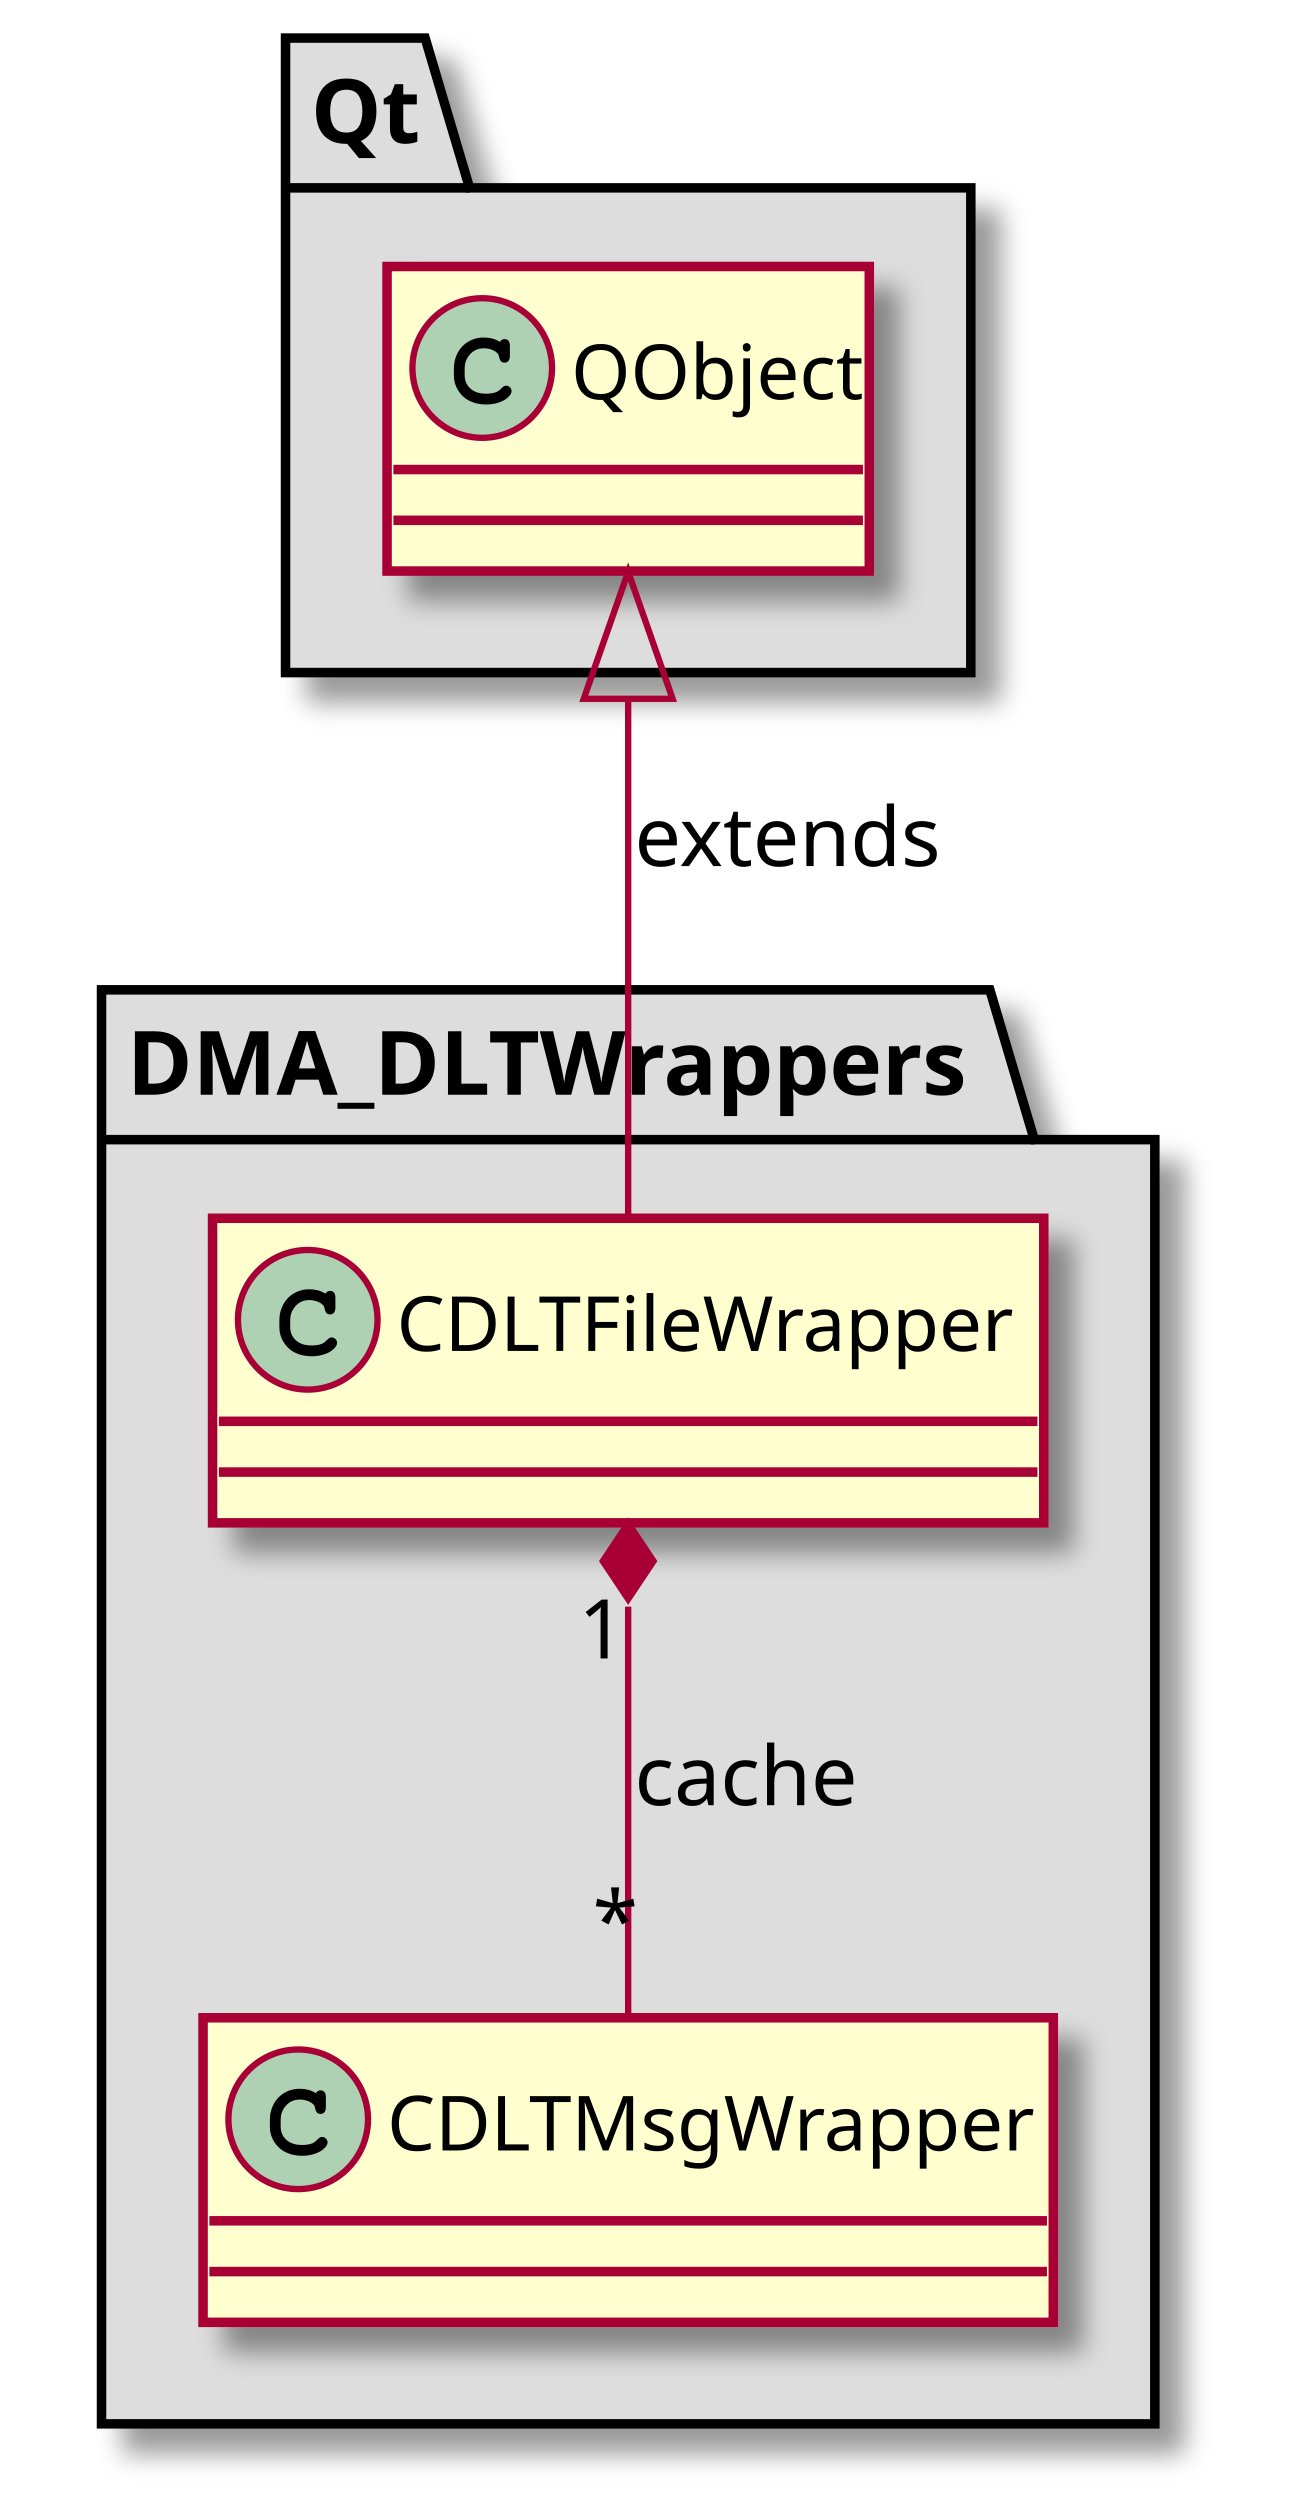
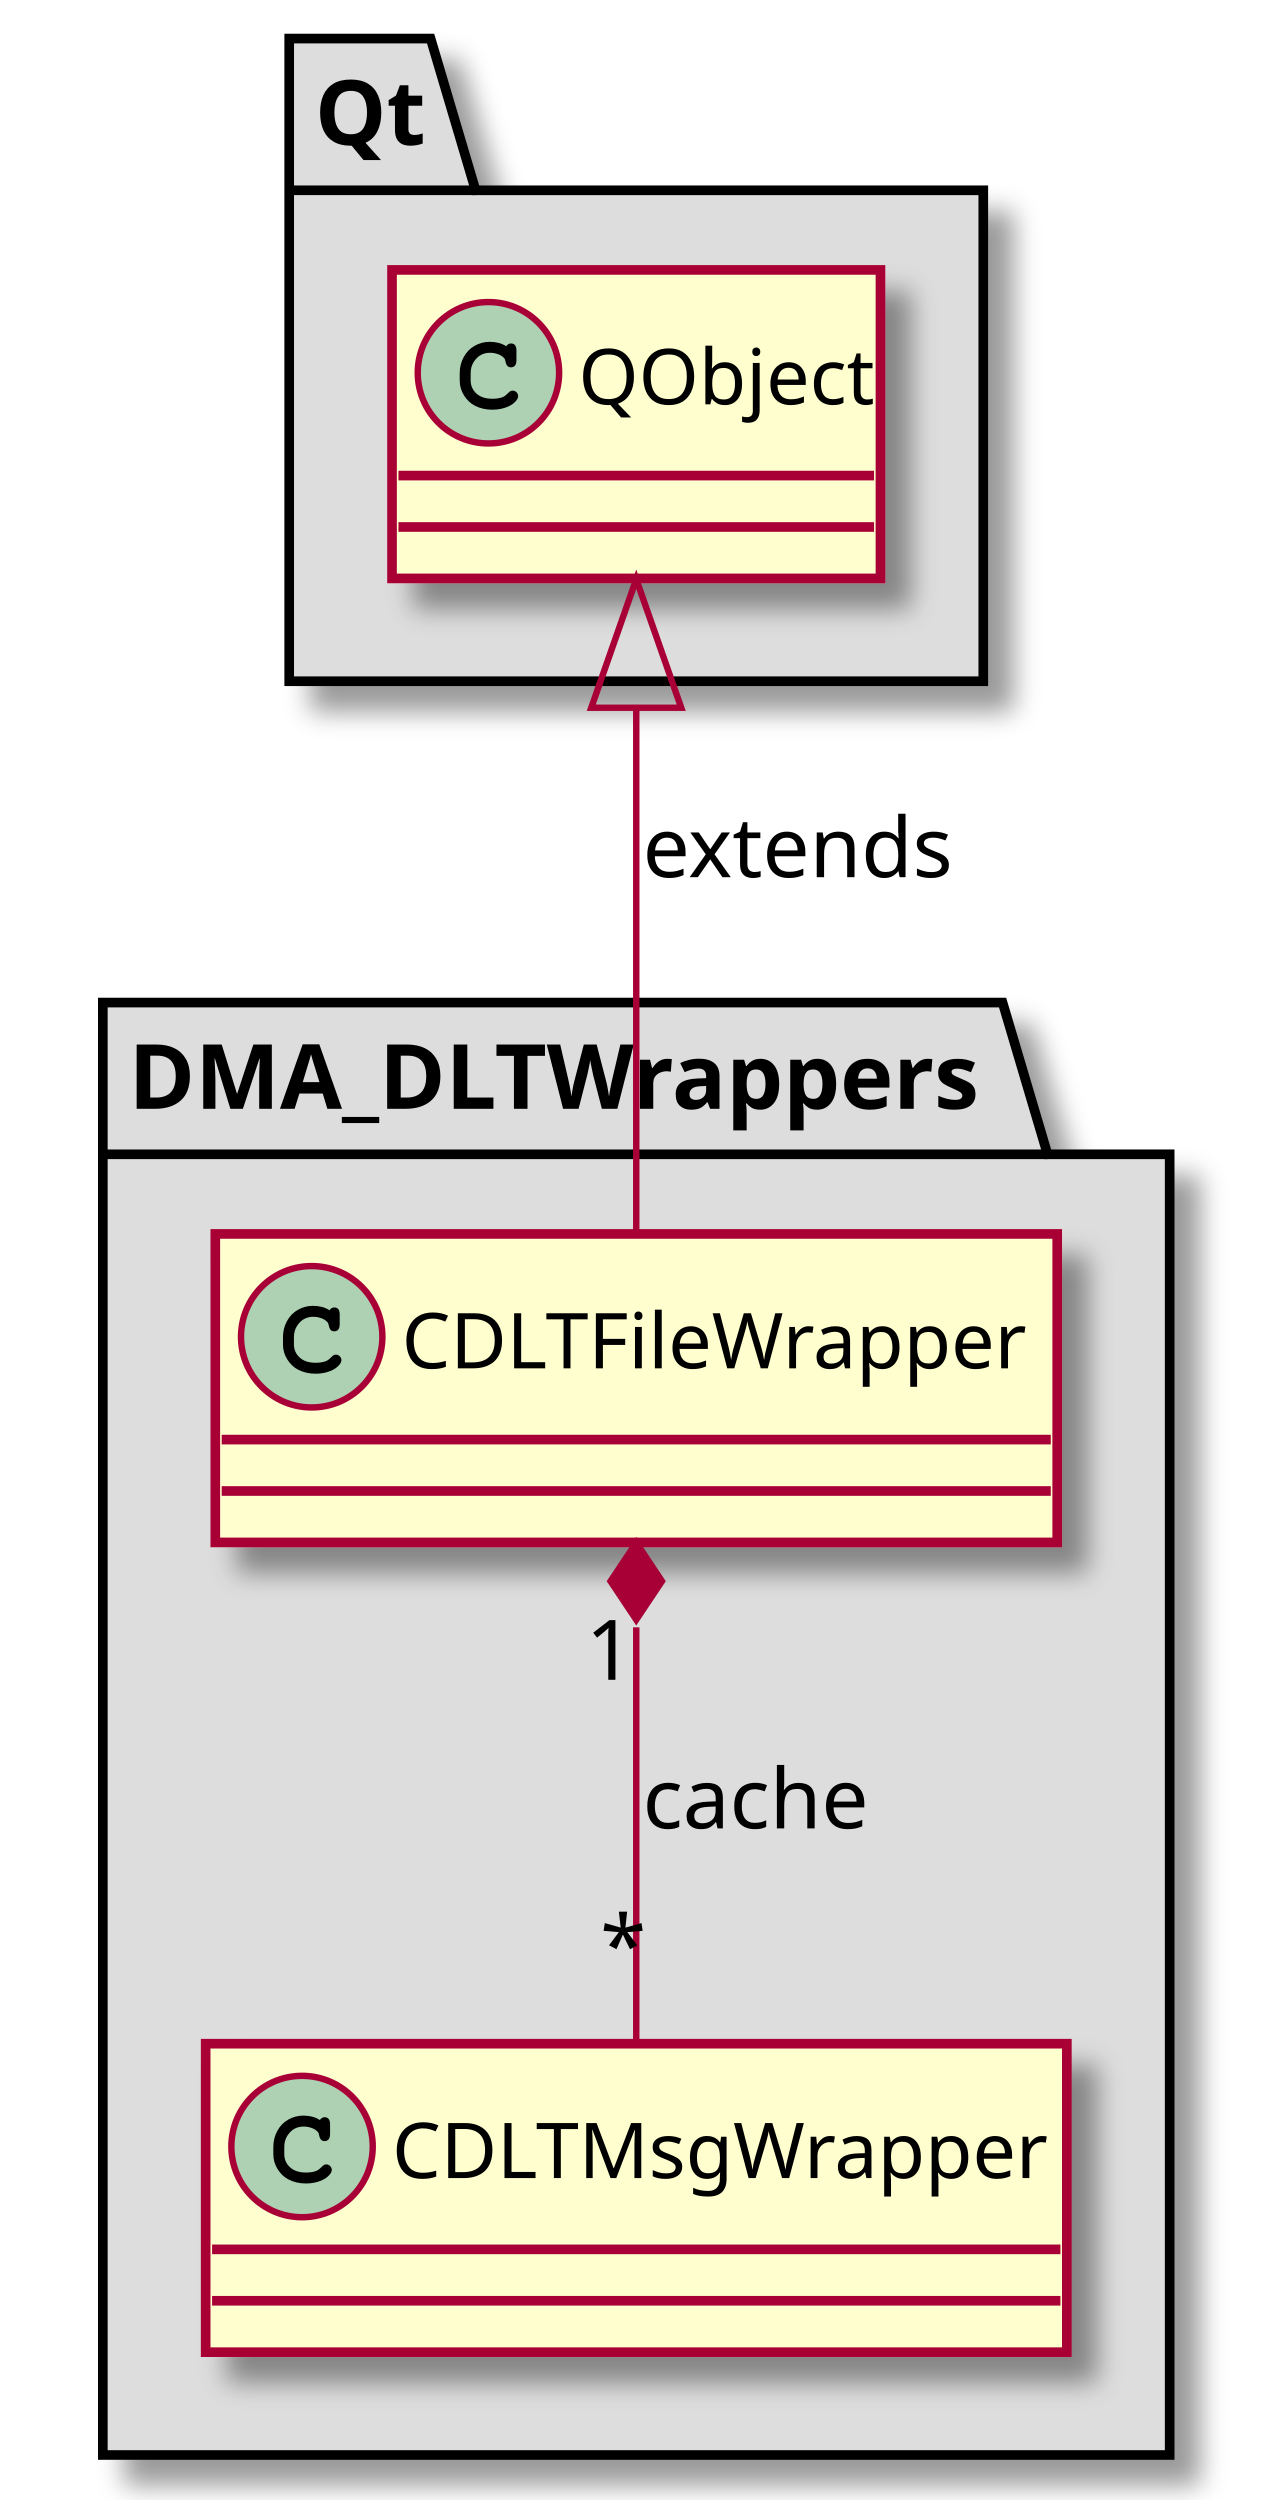
- <svg xmlns="http://www.w3.org/2000/svg" contentScriptType="application/ecmascript" contentStyleType="text/css" height="394px" preserveAspectRatio="none" style="width:204px;height:394px;background:#FEFEFE;" version="1.1" viewBox="0 0 204 394" width="204px" zoomAndPan="magnify">
+ <svg xmlns="http://www.w3.org/2000/svg" contentScriptType="application/ecmascript" contentStyleType="text/css" height="389px" preserveAspectRatio="none" style="width:199px;height:389px;background:#FEFEFE;" version="1.1" viewBox="0 0 199 389" width="199px" zoomAndPan="magnify">
  <defs>
    <filter height="300%" id="f1xoc5bipx719m" width="300%" x="-1" y="-1">
      <feGaussianBlur result="blurOut" stdDeviation="2.0" />
      <feColorMatrix in="blurOut" result="blurOut2" type="matrix" values="0 0 0 0 0 0 0 0 0 0 0 0 0 0 0 0 0 0 .4 0" />
      <feOffset dx="4.0" dy="4.0" in="blurOut2" result="blurOut3" />
      <feBlend in="SourceGraphic" in2="blurOut3" mode="normal" />
    </filter>
  </defs>
  <g>
-     <polygon fill="#DDDDDD" filter="url(#f1xoc5bipx719m)" points="16,156,156,156,163,179.609,182,179.609,182,382,16,382,16,156" style="stroke: #000000; stroke-width: 1.5;" />
-     <line style="stroke: #000000; stroke-width: 1.5;" x1="16" x2="163" y1="179.609" y2="179.609" />
+     <polygon fill="#DDDDDD" filter="url(#f1xoc5bipx719m)" points="16,156,156,156,163,179.609,182,179.609,182,382,16,382,16,156" style="stroke:#000000;stroke-width:1.5;" />
+     <line style="stroke:#000000;stroke-width:1.5;" x1="16" x2="163" y1="179.609" y2="179.609" />
    <text fill="#000000" font-family="sans-serif" font-size="14" font-weight="bold" lengthAdjust="spacingAndGlyphs" textLength="134" x="20" y="172.533">DMA_DLTWrappers</text>
-     <polygon fill="#DDDDDD" filter="url(#f1xoc5bipx719m)" points="45,6,67,6,74,29.609,153,29.609,153,106,45,106,45,6" style="stroke: #000000; stroke-width: 1.5;" />
-     <line style="stroke: #000000; stroke-width: 1.5;" x1="45" x2="74" y1="29.609" y2="29.609" />
+     <polygon fill="#DDDDDD" filter="url(#f1xoc5bipx719m)" points="45,6,67,6,74,29.609,153,29.609,153,106,45,106,45,6" style="stroke:#000000;stroke-width:1.5;" />
+     <line style="stroke:#000000;stroke-width:1.5;" x1="45" x2="74" y1="29.609" y2="29.609" />
    <text fill="#000000" font-family="sans-serif" font-size="14" font-weight="bold" lengthAdjust="spacingAndGlyphs" textLength="16" x="49" y="22.533">Qt</text>
-     <rect codeLine="8" fill="#FEFECE" filter="url(#f1xoc5bipx719m)" height="48" id="CDLTFileWrapper" style="stroke: #A80036; stroke-width: 1.5;" width="131" x="33.5" y="192" />
-     <ellipse cx="48.5" cy="208" fill="#ADD1B2" rx="11" ry="11" style="stroke: #A80036; stroke-width: 1.0;" />
-     <path d="M51.266,203.875 Q51.422,203.656 51.609,203.547 Q51.797,203.438 52.016,203.438 Q52.391,203.438 52.625,203.695 Q52.859,203.953 52.859,204.562 L52.859,206.016 Q52.859,206.625 52.625,206.891 Q52.391,207.156 52.016,207.156 Q51.672,207.156 51.469,206.953 Q51.266,206.766 51.156,206.25 Q51.109,205.891 50.922,205.703 Q50.594,205.328 49.984,205.109 Q49.375,204.891 48.75,204.891 Q47.984,204.891 47.352,205.219 Q46.719,205.547 46.227,206.297 Q45.734,207.047 45.734,208.078 L45.734,209.172 Q45.734,210.406 46.625,211.227 Q47.516,212.047 49.109,212.047 Q50.047,212.047 50.703,211.797 Q51.094,211.641 51.516,211.203 Q51.781,210.938 51.93,210.859 Q52.078,210.781 52.281,210.781 Q52.609,210.781 52.867,211.039 Q53.125,211.297 53.125,211.641 Q53.125,211.984 52.781,212.391 Q52.281,212.969 51.484,213.297 Q50.406,213.75 49.109,213.75 Q47.594,213.75 46.391,213.125 Q45.406,212.625 44.719,211.555 Q44.031,210.484 44.031,209.203 L44.031,208.047 Q44.031,206.719 44.648,205.57 Q45.266,204.422 46.359,203.805 Q47.453,203.188 48.688,203.188 Q49.422,203.188 50.07,203.352 Q50.719,203.516 51.266,203.875 Z " />
+     <rect codeLine="8" fill="#FEFECE" filter="url(#f1xoc5bipx719m)" height="48" id="CDLTFileWrapper" style="stroke:#A80036;stroke-width:1.5;" width="131" x="33.5" y="192" />
+     <ellipse cx="48.5" cy="208" fill="#ADD1B2" rx="11" ry="11" style="stroke:#A80036;stroke-width:1.0;" />
+     <path d="M51.266,203.875 Q51.422,203.656 51.609,203.547 Q51.797,203.438 52.016,203.438 Q52.391,203.438 52.625,203.695 Q52.859,203.953 52.859,204.562 L52.859,206.016 Q52.859,206.625 52.625,206.891 Q52.391,207.156 52.016,207.156 Q51.672,207.156 51.469,206.953 Q51.266,206.766 51.156,206.25 Q51.109,205.891 50.922,205.703 Q50.594,205.328 49.984,205.109 Q49.375,204.891 48.75,204.891 Q47.984,204.891 47.352,205.219 Q46.719,205.547 46.227,206.297 Q45.734,207.047 45.734,208.078 L45.734,209.172 Q45.734,210.406 46.625,211.227 Q47.516,212.047 49.109,212.047 Q50.047,212.047 50.703,211.797 Q51.094,211.641 51.516,211.203 Q51.781,210.938 51.93,210.859 Q52.078,210.781 52.281,210.781 Q52.609,210.781 52.867,211.039 Q53.125,211.297 53.125,211.641 Q53.125,211.984 52.781,212.391 Q52.281,212.969 51.484,213.297 Q50.406,213.75 49.109,213.75 Q47.594,213.75 46.391,213.125 Q45.406,212.625 44.719,211.555 Q44.031,210.484 44.031,209.203 L44.031,208.047 Q44.031,206.719 44.648,205.57 Q45.266,204.422 46.359,203.805 Q47.453,203.188 48.688,203.188 Q49.422,203.188 50.07,203.352 Q50.719,203.516 51.266,203.875 Z " fill="#000000" />
    <text fill="#000000" font-family="sans-serif" font-size="12" lengthAdjust="spacingAndGlyphs" textLength="99" x="62.5" y="212.91">CDLTFileWrapper</text>
-     <line style="stroke: #A80036; stroke-width: 1.5;" x1="34.5" x2="163.5" y1="224" y2="224" />
-     <line style="stroke: #A80036; stroke-width: 1.5;" x1="34.5" x2="163.5" y1="232" y2="232" />
-     <rect codeLine="12" fill="#FEFECE" filter="url(#f1xoc5bipx719m)" height="48" id="CDLTMsgWrapper" style="stroke: #A80036; stroke-width: 1.5;" width="134" x="32" y="318" />
-     <ellipse cx="47" cy="334" fill="#ADD1B2" rx="11" ry="11" style="stroke: #A80036; stroke-width: 1.0;" />
-     <path d="M49.766,329.875 Q49.922,329.656 50.109,329.547 Q50.297,329.438 50.516,329.438 Q50.891,329.438 51.125,329.695 Q51.359,329.953 51.359,330.562 L51.359,332.016 Q51.359,332.625 51.125,332.891 Q50.891,333.156 50.516,333.156 Q50.172,333.156 49.969,332.953 Q49.766,332.766 49.656,332.25 Q49.609,331.891 49.422,331.703 Q49.094,331.328 48.484,331.109 Q47.875,330.891 47.25,330.891 Q46.484,330.891 45.852,331.219 Q45.219,331.547 44.727,332.297 Q44.234,333.047 44.234,334.078 L44.234,335.172 Q44.234,336.406 45.125,337.227 Q46.016,338.047 47.609,338.047 Q48.547,338.047 49.203,337.797 Q49.594,337.641 50.016,337.203 Q50.281,336.938 50.43,336.859 Q50.578,336.781 50.781,336.781 Q51.109,336.781 51.367,337.039 Q51.625,337.297 51.625,337.641 Q51.625,337.984 51.281,338.391 Q50.781,338.969 49.984,339.297 Q48.906,339.75 47.609,339.75 Q46.094,339.75 44.891,339.125 Q43.906,338.625 43.219,337.555 Q42.531,336.484 42.531,335.203 L42.531,334.047 Q42.531,332.719 43.148,331.57 Q43.766,330.422 44.859,329.805 Q45.953,329.188 47.188,329.188 Q47.922,329.188 48.57,329.352 Q49.219,329.516 49.766,329.875 Z " />
+     <line style="stroke:#A80036;stroke-width:1.5;" x1="34.5" x2="163.5" y1="224" y2="224" />
+     <line style="stroke:#A80036;stroke-width:1.5;" x1="34.5" x2="163.5" y1="232" y2="232" />
+     <rect codeLine="12" fill="#FEFECE" filter="url(#f1xoc5bipx719m)" height="48" id="CDLTMsgWrapper" style="stroke:#A80036;stroke-width:1.5;" width="134" x="32" y="318" />
+     <ellipse cx="47" cy="334" fill="#ADD1B2" rx="11" ry="11" style="stroke:#A80036;stroke-width:1.0;" />
+     <path d="M49.766,329.875 Q49.922,329.656 50.109,329.547 Q50.297,329.438 50.516,329.438 Q50.891,329.438 51.125,329.695 Q51.359,329.953 51.359,330.562 L51.359,332.016 Q51.359,332.625 51.125,332.891 Q50.891,333.156 50.516,333.156 Q50.172,333.156 49.969,332.953 Q49.766,332.766 49.656,332.25 Q49.609,331.891 49.422,331.703 Q49.094,331.328 48.484,331.109 Q47.875,330.891 47.25,330.891 Q46.484,330.891 45.852,331.219 Q45.219,331.547 44.727,332.297 Q44.234,333.047 44.234,334.078 L44.234,335.172 Q44.234,336.406 45.125,337.227 Q46.016,338.047 47.609,338.047 Q48.547,338.047 49.203,337.797 Q49.594,337.641 50.016,337.203 Q50.281,336.938 50.43,336.859 Q50.578,336.781 50.781,336.781 Q51.109,336.781 51.367,337.039 Q51.625,337.297 51.625,337.641 Q51.625,337.984 51.281,338.391 Q50.781,338.969 49.984,339.297 Q48.906,339.75 47.609,339.75 Q46.094,339.75 44.891,339.125 Q43.906,338.625 43.219,337.555 Q42.531,336.484 42.531,335.203 L42.531,334.047 Q42.531,332.719 43.148,331.57 Q43.766,330.422 44.859,329.805 Q45.953,329.188 47.188,329.188 Q47.922,329.188 48.57,329.352 Q49.219,329.516 49.766,329.875 Z " fill="#000000" />
    <text fill="#000000" font-family="sans-serif" font-size="12" lengthAdjust="spacingAndGlyphs" textLength="102" x="61" y="338.91">CDLTMsgWrapper</text>
-     <line style="stroke: #A80036; stroke-width: 1.5;" x1="33" x2="165" y1="350" y2="350" />
-     <line style="stroke: #A80036; stroke-width: 1.5;" x1="33" x2="165" y1="358" y2="358" />
-     <rect codeLine="21" fill="#FEFECE" filter="url(#f1xoc5bipx719m)" height="48" id="QObject" style="stroke: #A80036; stroke-width: 1.5;" width="76" x="61" y="42" />
-     <ellipse cx="76" cy="58" fill="#ADD1B2" rx="11" ry="11" style="stroke: #A80036; stroke-width: 1.0;" />
-     <path d="M78.766,53.875 Q78.922,53.656 79.109,53.547 Q79.297,53.438 79.516,53.438 Q79.891,53.438 80.125,53.695 Q80.359,53.953 80.359,54.562 L80.359,56.016 Q80.359,56.625 80.125,56.891 Q79.891,57.156 79.516,57.156 Q79.172,57.156 78.969,56.953 Q78.766,56.766 78.656,56.25 Q78.609,55.891 78.422,55.703 Q78.094,55.328 77.484,55.109 Q76.875,54.891 76.25,54.891 Q75.484,54.891 74.852,55.219 Q74.219,55.547 73.727,56.297 Q73.234,57.047 73.234,58.078 L73.234,59.172 Q73.234,60.406 74.125,61.227 Q75.016,62.047 76.609,62.047 Q77.547,62.047 78.203,61.797 Q78.594,61.641 79.016,61.203 Q79.281,60.938 79.43,60.859 Q79.578,60.781 79.781,60.781 Q80.109,60.781 80.367,61.039 Q80.625,61.297 80.625,61.641 Q80.625,61.984 80.281,62.391 Q79.781,62.969 78.984,63.297 Q77.906,63.75 76.609,63.75 Q75.094,63.75 73.891,63.125 Q72.906,62.625 72.219,61.555 Q71.531,60.484 71.531,59.203 L71.531,58.047 Q71.531,56.719 72.148,55.57 Q72.766,54.422 73.859,53.805 Q74.953,53.188 76.188,53.188 Q76.922,53.188 77.57,53.352 Q78.219,53.516 78.766,53.875 Z " />
+     <line style="stroke:#A80036;stroke-width:1.5;" x1="33" x2="165" y1="350" y2="350" />
+     <line style="stroke:#A80036;stroke-width:1.5;" x1="33" x2="165" y1="358" y2="358" />
+     <rect codeLine="21" fill="#FEFECE" filter="url(#f1xoc5bipx719m)" height="48" id="QObject" style="stroke:#A80036;stroke-width:1.5;" width="76" x="61" y="42" />
+     <ellipse cx="76" cy="58" fill="#ADD1B2" rx="11" ry="11" style="stroke:#A80036;stroke-width:1.0;" />
+     <path d="M78.766,53.875 Q78.922,53.656 79.109,53.547 Q79.297,53.438 79.516,53.438 Q79.891,53.438 80.125,53.695 Q80.359,53.953 80.359,54.562 L80.359,56.016 Q80.359,56.625 80.125,56.891 Q79.891,57.156 79.516,57.156 Q79.172,57.156 78.969,56.953 Q78.766,56.766 78.656,56.25 Q78.609,55.891 78.422,55.703 Q78.094,55.328 77.484,55.109 Q76.875,54.891 76.25,54.891 Q75.484,54.891 74.852,55.219 Q74.219,55.547 73.727,56.297 Q73.234,57.047 73.234,58.078 L73.234,59.172 Q73.234,60.406 74.125,61.227 Q75.016,62.047 76.609,62.047 Q77.547,62.047 78.203,61.797 Q78.594,61.641 79.016,61.203 Q79.281,60.938 79.43,60.859 Q79.578,60.781 79.781,60.781 Q80.109,60.781 80.367,61.039 Q80.625,61.297 80.625,61.641 Q80.625,61.984 80.281,62.391 Q79.781,62.969 78.984,63.297 Q77.906,63.75 76.609,63.75 Q75.094,63.75 73.891,63.125 Q72.906,62.625 72.219,61.555 Q71.531,60.484 71.531,59.203 L71.531,58.047 Q71.531,56.719 72.148,55.57 Q72.766,54.422 73.859,53.805 Q74.953,53.188 76.188,53.188 Q76.922,53.188 77.57,53.352 Q78.219,53.516 78.766,53.875 Z " fill="#000000" />
    <text fill="#000000" font-family="sans-serif" font-size="12" lengthAdjust="spacingAndGlyphs" textLength="44" x="90" y="62.91">QObject</text>
-     <line style="stroke: #A80036; stroke-width: 1.5;" x1="62" x2="136" y1="74" y2="74" />
-     <line style="stroke: #A80036; stroke-width: 1.5;" x1="62" x2="136" y1="82" y2="82" />
-     <path codeLine="28" d="M99,110.517 C99,137.019 99,169.842 99,191.549 " fill="none" id="QObject-backto-CDLTFileWrapper" style="stroke: #A80036; stroke-width: 1.0;" />
-     <polygon fill="none" points="92,110.125,99,90.125,106,110.125,92,110.125" style="stroke: #A80036; stroke-width: 1.0;" />
+     <line style="stroke:#A80036;stroke-width:1.5;" x1="62" x2="136" y1="74" y2="74" />
+     <line style="stroke:#A80036;stroke-width:1.5;" x1="62" x2="136" y1="82" y2="82" />
+     <path codeLine="28" d="M99,110.517 C99,137.019 99,169.842 99,191.549 " fill="none" id="QObject-backto-CDLTFileWrapper" style="stroke:#A80036;stroke-width:1.0;" />
+     <polygon fill="none" points="92,110.125,99,90.125,106,110.125,92,110.125" style="stroke:#A80036;stroke-width:1.0;" />
    <text fill="#000000" font-family="sans-serif" font-size="13" lengthAdjust="spacingAndGlyphs" textLength="46" x="100" y="136.495">extends</text>
-     <path codeLine="31" d="M99,253.212 C99,274.01 99,299.52 99,317.67 " fill="none" id="CDLTFileWrapper-backto-CDLTMsgWrapper" style="stroke: #A80036; stroke-width: 1.0;" />
-     <polygon fill="#A80036" points="99,240.033,95,246.033,99,252.033,103,246.033,99,240.033" style="stroke: #A80036; stroke-width: 1.0;" />
+     <path codeLine="31" d="M99,253.212 C99,274.01 99,299.52 99,317.67 " fill="none" id="CDLTFileWrapper-backto-CDLTMsgWrapper" style="stroke:#A80036;stroke-width:1.0;" />
+     <polygon fill="#A80036" points="99,240.033,95,246.033,99,252.033,103,246.033,99,240.033" style="stroke:#A80036;stroke-width:1.0;" />
    <text fill="#000000" font-family="sans-serif" font-size="13" lengthAdjust="spacingAndGlyphs" textLength="35" x="100" y="284.495">cache</text>
    <text fill="#000000" font-family="sans-serif" font-size="13" lengthAdjust="spacingAndGlyphs" textLength="7" x="91.147" y="261.379">1</text>
    <text fill="#000000" font-family="sans-serif" font-size="13" lengthAdjust="spacingAndGlyphs" textLength="5" x="93.391" y="307.327">*</text>
  </g>
</svg>
